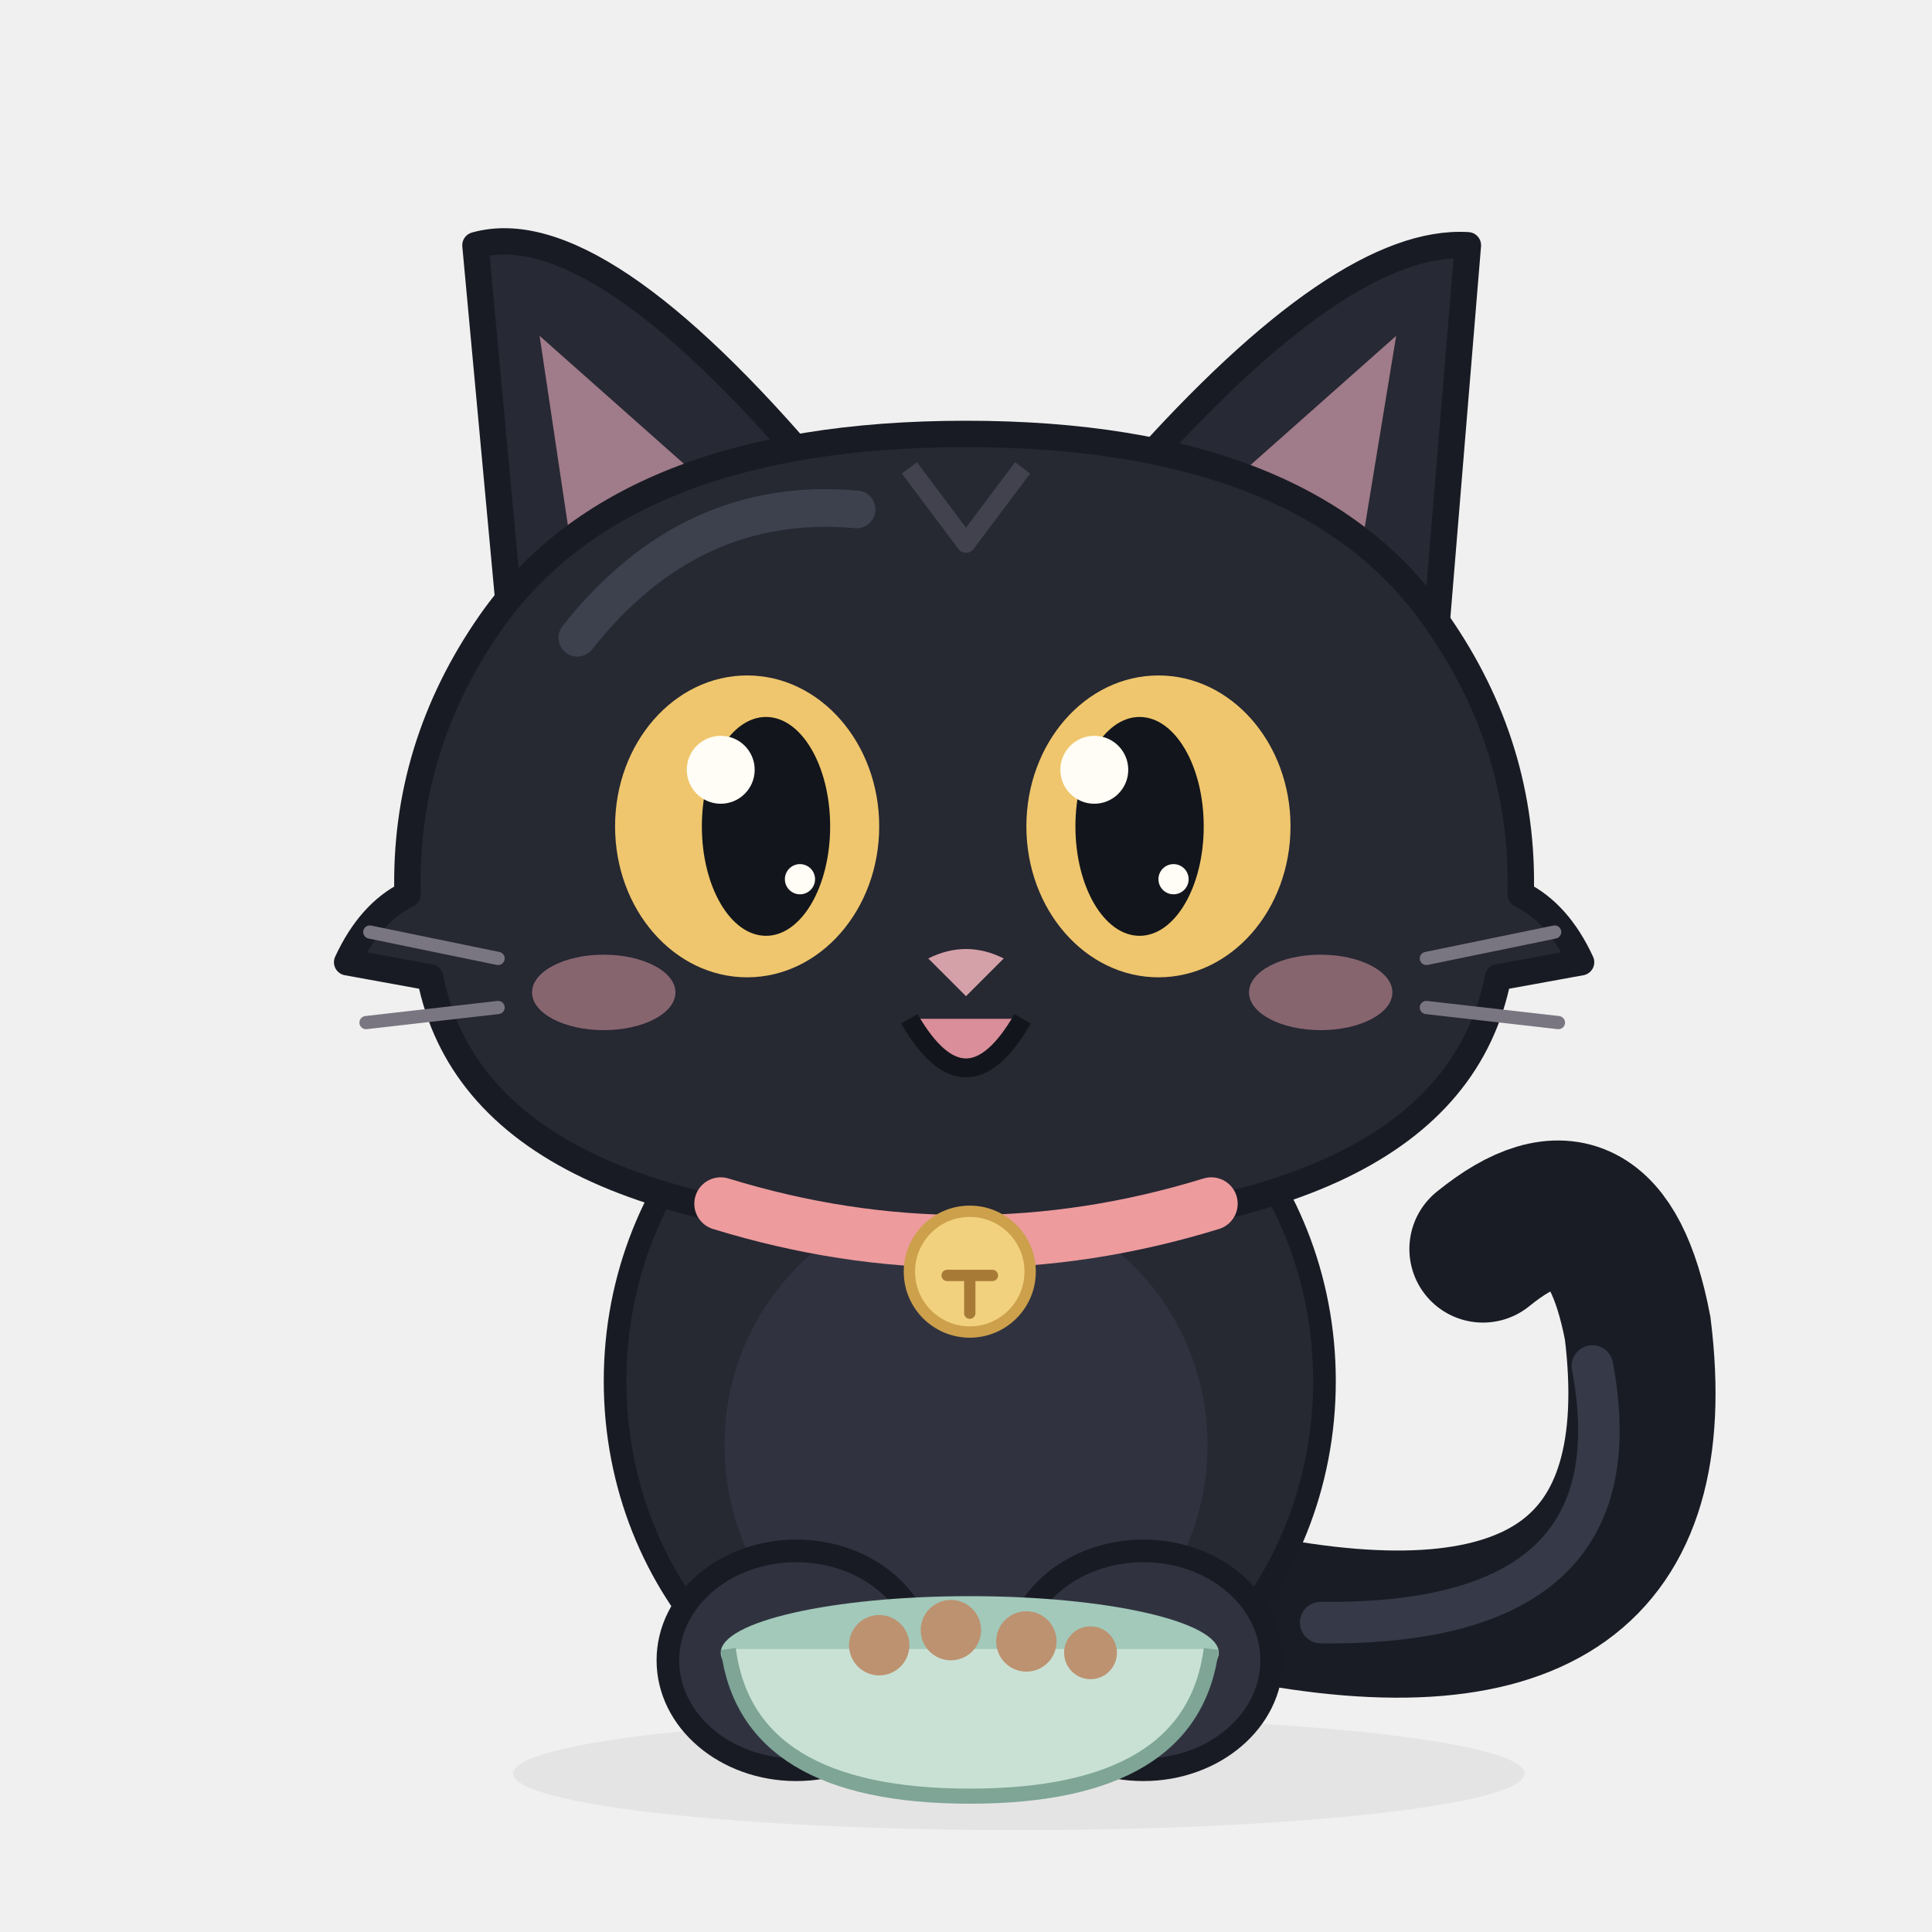
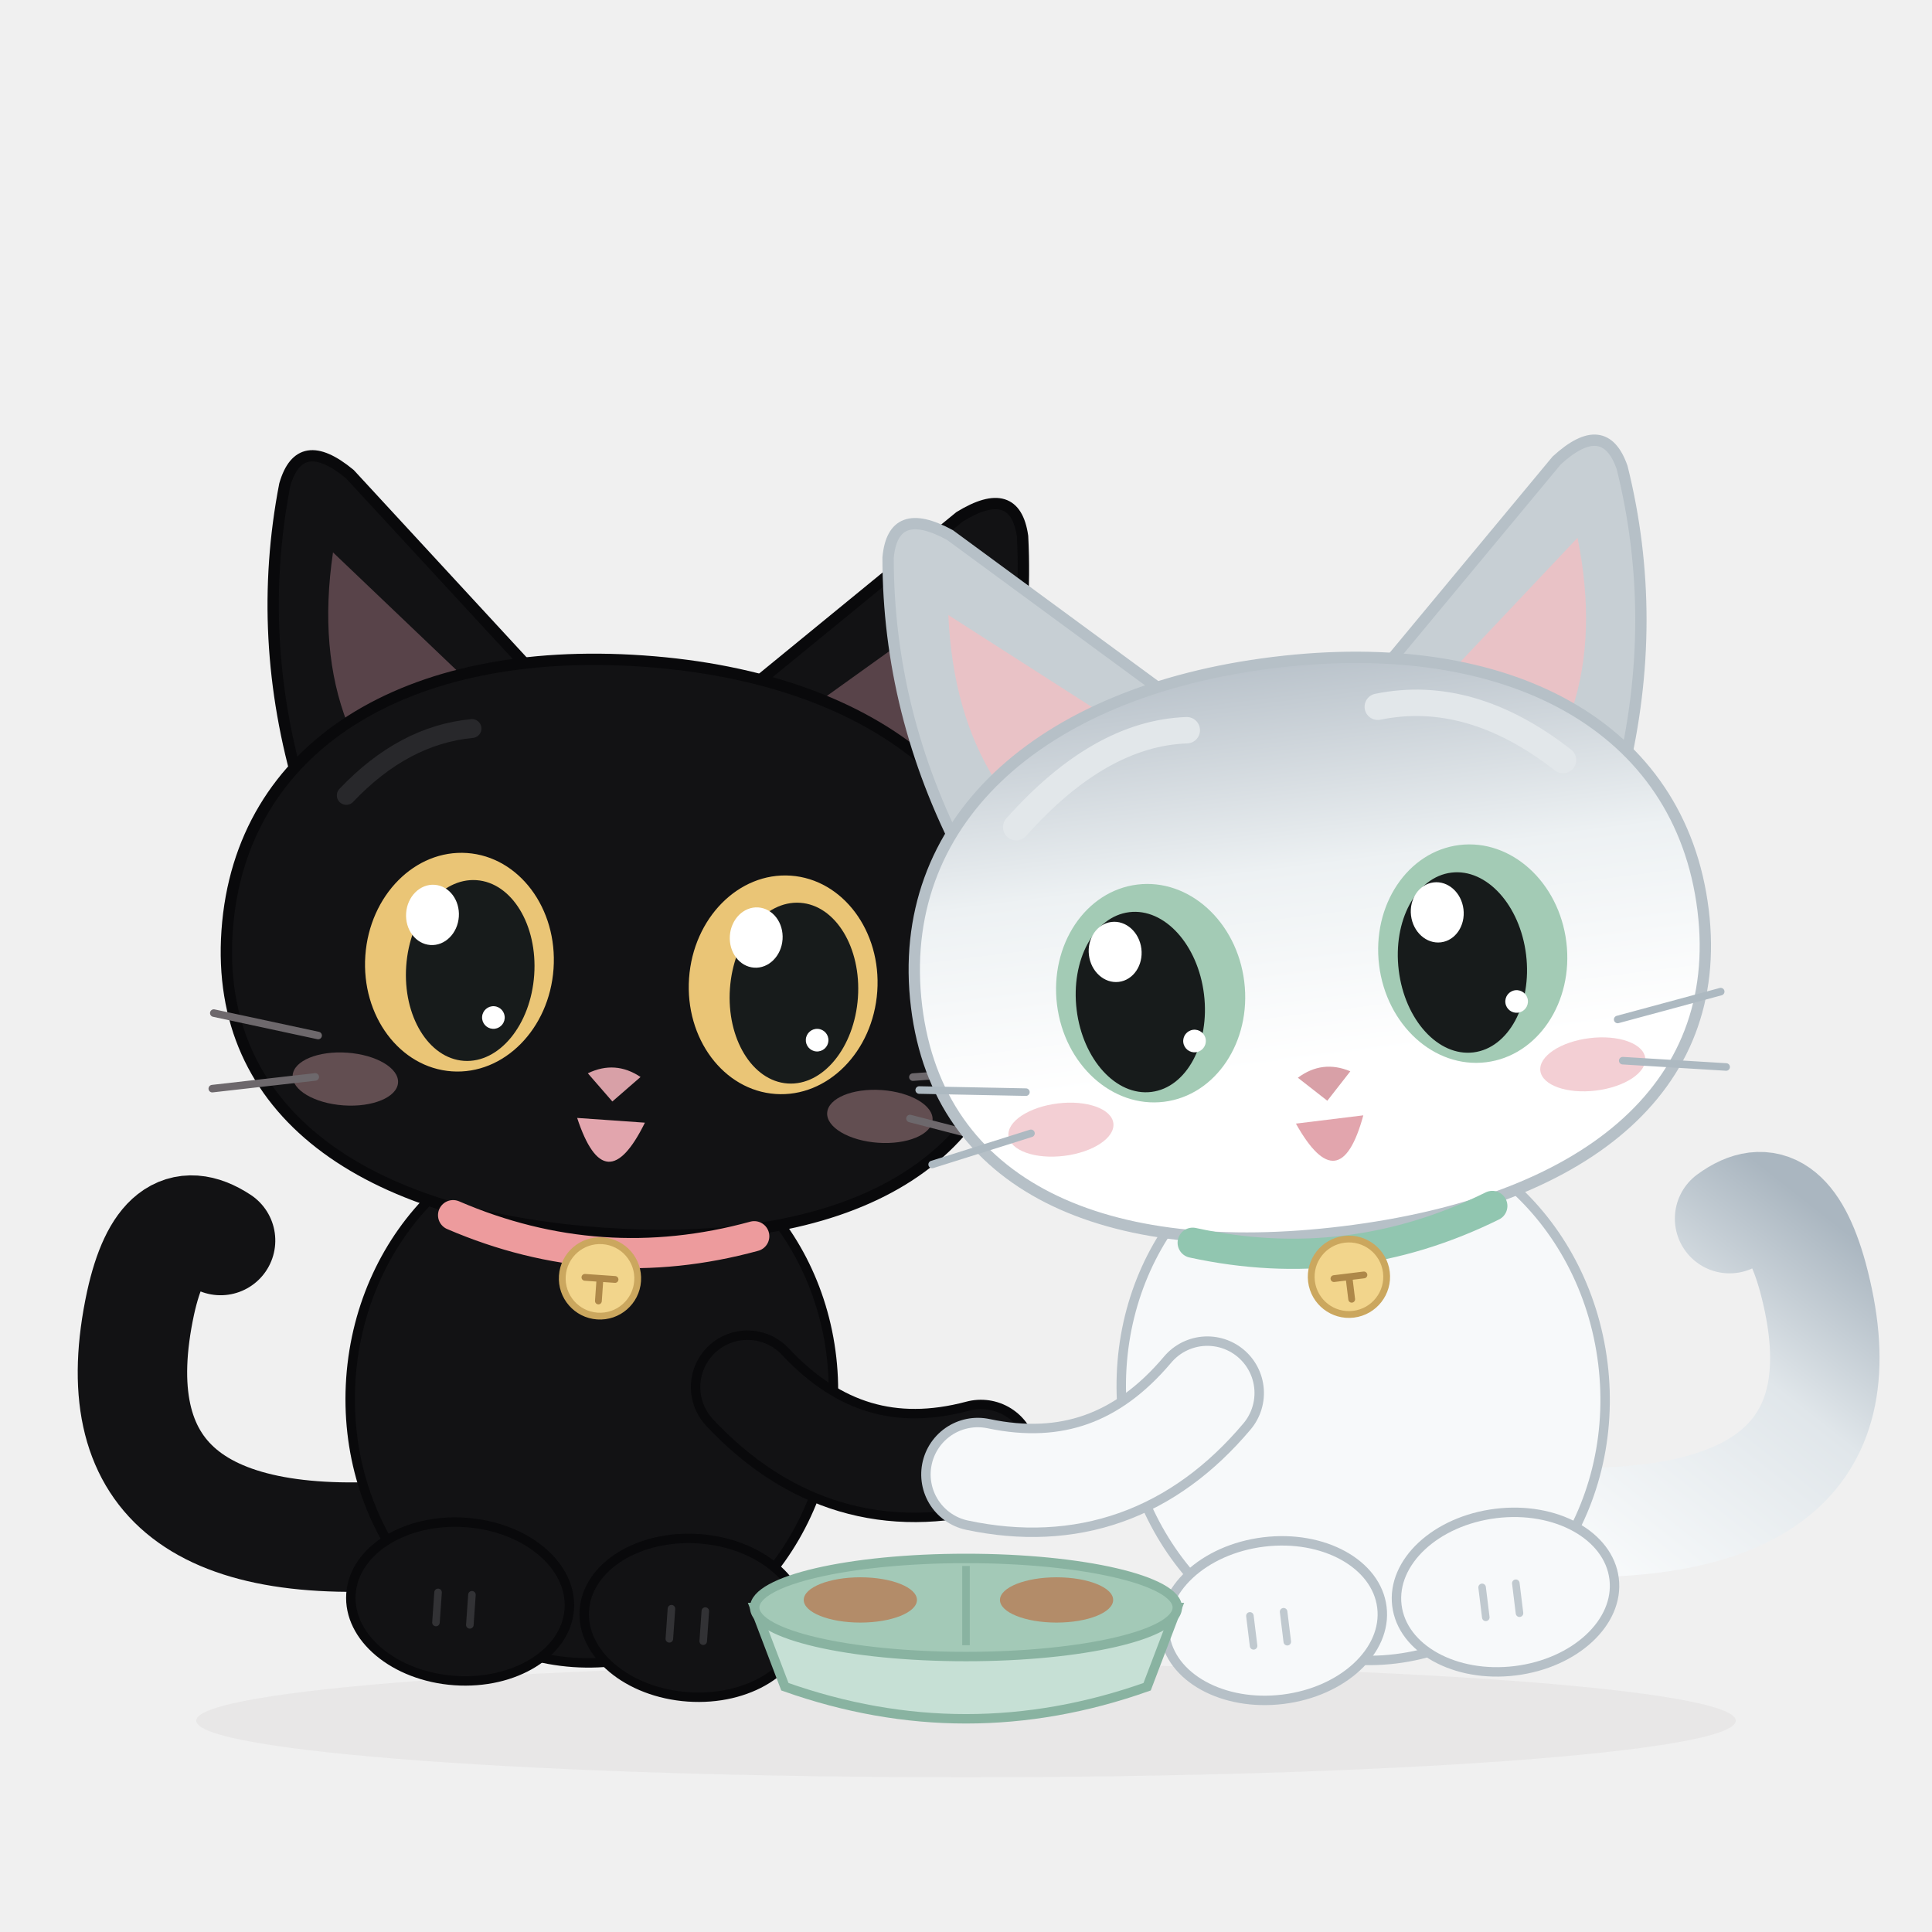
<svg xmlns="http://www.w3.org/2000/svg" width="512" height="512" viewBox="0 0 512 512">
-   <ellipse cx="270" cy="470" rx="134" ry="15" fill="#614e4712" />
-   <path d="M331 426q115 23 103-74-9-47-41-21" fill="none" stroke="#1a1c25" stroke-width="39" stroke-linecap="round" />
-   <path d="M350 430q85 1 72-68" fill="none" stroke="#363947" stroke-width="11" stroke-linecap="round" />
-   <ellipse cx="257" cy="366" rx="94" ry="100" fill="#262832" stroke="#191b24" stroke-width="6" />
-   <ellipse cx="256" cy="383" rx="64" ry="66" fill="#30333f" />
-   <ellipse cx="211" cy="440" rx="34" ry="29" fill="#30333f" stroke="#191b24" stroke-width="6" />
-   <ellipse cx="303" cy="440" rx="34" ry="29" fill="#30333f" stroke="#191b24" stroke-width="6" />
-   <path d="M206 437v13m12-13v13m78-13v13m12-13v13" stroke="#595563" stroke-width="3" stroke-linecap="round" />
-   <path d="M136 173 126 65q32-9 91 61M301 125q55-62 88-60l-9 109" fill="#272934" stroke="#191b24" stroke-width="7" stroke-linejoin="round" />
-   <path d="m143 89 10 67 43-20Z M370 89l-11 67-42-20Z" fill="#a07b89" />
-   <path d="M130 165q-23 33-22 72-10 5-16 18l22 4q13 66 142 68 128-2 141-68l22-4q-6-13-16-18 1-39-22-72-34-50-125-50t-126 50Z" fill="#262832" stroke="#191b24" stroke-width="7" stroke-linejoin="round" />
-   <path d="M153 169q30-38 74-34" fill="none" stroke="#3d404d" stroke-width="10" stroke-linecap="round" />
-   <path d="m241 124 15 20 15-20" fill="none" stroke="#41424e" stroke-width="5" stroke-linejoin="round" />
-   <ellipse cx="198" cy="219" rx="35" ry="40" fill="#efc66d" />
-   <ellipse cx="307" cy="219" rx="35" ry="40" fill="#efc66d" />
-   <ellipse cx="203" cy="219" rx="17" ry="29" fill="#12151b" />
-   <ellipse cx="302" cy="219" rx="17" ry="29" fill="#12151b" />
-   <circle cx="191" cy="204" r="9" fill="#fffdf5" />
-   <circle cx="290" cy="204" r="9" fill="#fffdf5" />
-   <circle cx="212" cy="233" r="4" fill="#fffdf5" />
-   <circle cx="311" cy="233" r="4" fill="#fffdf5" />
-   <ellipse cx="160" cy="263" rx="19" ry="10" fill="#d698a1" opacity=".55" />
-   <ellipse cx="350" cy="263" rx="19" ry="10" fill="#d698a1" opacity=".55" />
-   <path d="M246 254q10-5 20 0l-10 10Z" fill="#d5a1a9" />
-   <path d="M241 270q15 26 30 0" fill="#d98e9a" stroke="#12151b" stroke-width="5" stroke-linejoin="round" />
-   <path d="m132 254-34-7m34 20-35 4m281-17 34-7m-34 20 35 4" stroke="#797681" stroke-width="3.5" stroke-linecap="round" />
-   <path d="M191 319q65 20 130 0" fill="none" stroke="#ed9b9d" stroke-width="14" stroke-linecap="round" />
-   <circle cx="257" cy="337" r="16" fill="#f1d17e" stroke="#cda04c" stroke-width="3" />
-   <path d="M251 338h12m-6 0v10" stroke="#a77b36" stroke-width="3" stroke-linecap="round" />
-   <ellipse cx="257" cy="438" rx="66" ry="15" fill="#a2c9ba" />
-   <path d="M193 437q5 39 64 39t64-39" fill="#c9e1d5" stroke="#7ea596" stroke-width="4" />
-   <g fill="#bd9270">
-     <circle cx="233" cy="436" r="8" />
-     <circle cx="252" cy="432" r="8" />
-     <circle cx="272" cy="435" r="8" />
-     <circle cx="289" cy="438" r="7" />
+   <defs>
+     <linearGradient id="silver-fur" x1="0" y1="0" x2="0" y2="1">
+       <stop stop-color="#bac3cb" />
+       <stop offset=".36" stop-color="#edf1f3" />
+       <stop offset=".7" stop-color="#ffffff" />
+     </linearGradient>
+     <linearGradient id="silver-tail" x1="0" y1="1" x2="1" y2="0">
+       <stop stop-color="#f8fafb" />
+       <stop offset=".6" stop-color="#e0e6ea" />
+       <stop offset="1" stop-color="#aab6c0" />
+     </linearGradient>
+   </defs>
+   <ellipse cx="256" cy="456" rx="204" ry="15" fill="#67574f0e" />
+   <g transform="translate(165 253) rotate(4)">
+     <g>
+       <path d="M-44 157q-87 14-77-56 4-27 20-18" fill="none" stroke="#121214" stroke-width="29" stroke-linecap="round" />
+       <ellipse cx="0" cy="117" rx="64" ry="71" fill="#121214" stroke="#09090b" stroke-width="2.5" />
+       <ellipse cx="-31" cy="174" rx="29" ry="21" fill="#121214" stroke="#09090b" stroke-width="2.5" />
+       <ellipse cx="31" cy="174" rx="29" ry="21" fill="#121214" stroke="#09090b" stroke-width="2.5" />
+       <path d="M-37 172v8m9-8v8m53-8v8m9-8v8" stroke="#323235" stroke-width="2" stroke-linecap="round" />
+       <path d="M-88-37q-15-40-10-81 3-14 17-4l52 49M29-73l52-49q14-10 17 4 5 41-10 81" fill="#121214" stroke="#09090b" stroke-width="3" stroke-linejoin="round" />
+       <path d="M-84-101q-2 26 7 45l28-16ZM84-101q2 26-7 45L49-72Z" fill="#584349" />
+       <path d="M0-78c-63 0-105 30-105 79 0 48 41 73 105 73S105 49 105 1C105-48 63-78 0-78Z" fill="#121214" stroke="#09090b" stroke-width="3" />
+       <path d="M-76-37q14-17 32-20" fill="none" stroke="#28282b" stroke-width="5" stroke-linecap="round" />
+       <ellipse cx="-43" cy="5" rx="25" ry="29" fill="#eac576" />
+       <ellipse cx="-40" cy="7" rx="17" ry="24" fill="#171b1b" />
+       <ellipse cx="-51" cy="-7" rx="7" ry="8" fill="#ffffff" />
+       <circle cx="-33" cy="19" r="3" fill="#ffffff" />
+       <ellipse cx="43" cy="5" rx="25" ry="29" fill="#eac576" />
+       <ellipse cx="46" cy="7" rx="17" ry="24" fill="#171b1b" />
+       <ellipse cx="35" cy="-7" rx="7" ry="8" fill="#ffffff" />
+       <circle cx="53" cy="19" r="3" fill="#ffffff" />
+       <ellipse cx="-71" cy="38" rx="14" ry="7" fill="#edb6bd" opacity=".36" />
+       <ellipse cx="71" cy="38" rx="14" ry="7" fill="#edb6bd" opacity=".36" />
+       <path d="M-7 32q7-4 14 0l-7 7Z" fill="#d8a0a7" />
+       <path d="M-9 44q9 22 18 0Z" fill="#e2a5ad" />
+       <path d="m-79 27-28-4m28 15-27 5m185-16 28-4m-28 15 27 5" fill="none" stroke="#6d686c" stroke-width="2" stroke-linecap="round" />
+       <path d="M-40 72q40 14 80 0" fill="none" stroke="#ed9b9d" stroke-width="8" stroke-linecap="round" />
+       <circle cx="0" cy="86" r="10" fill="#f2d58c" stroke="#cba75e" stroke-width="1.8" />
+       <path d="M-4 86h8m-4 0v6" stroke="#ae8849" stroke-width="1.8" stroke-linecap="round" />
+       <path d="M41 112q28 26 63 14" fill="none" stroke="#09090b" stroke-width="30" stroke-linecap="round" />
+       <path d="M41 112q28 26 63 14" fill="none" stroke="#121214" stroke-width="25" stroke-linecap="round" />
+     </g>
  </g>
+   <g transform="translate(347 253) rotate(-7)">
+     <g>
+       <path d="M45 157q87 14 77-56-4-27-20-18" fill="none" stroke="url(#silver-tail)" stroke-width="29" stroke-linecap="round" />
+       <ellipse cx="0" cy="117" rx="64" ry="71" fill="#f7f9fa" stroke="#b6c0c7" stroke-width="2.5" />
+       <ellipse cx="-31" cy="174" rx="29" ry="21" fill="#f7f9fa" stroke="#b6c0c7" stroke-width="2.5" />
+       <ellipse cx="31" cy="174" rx="29" ry="21" fill="#f7f9fa" stroke="#b6c0c7" stroke-width="2.5" />
+       <path d="M-37 172v8m9-8v8m53-8v8m9-8v8" stroke="#c0c9cf" stroke-width="2" stroke-linecap="round" />
+       <path d="M-88-37q-15-40-10-81 3-14 17-4l52 49M29-73l52-49q14-10 17 4 5 41-10 81" fill="#c7cfd4" stroke="#b6c0c7" stroke-width="3" stroke-linejoin="round" />
+       <path d="M-84-101q-2 26 7 45l28-16ZM84-101q2 26-7 45L49-72Z" fill="#e9c2c6" />
+       <path d="M0-78c-63 0-105 30-105 79 0 48 41 73 105 73S105 49 105 1C105-48 63-78 0-78Z" fill="url(#silver-fur)" stroke="#b6c0c7" stroke-width="3" />
+       <path d="M-73-43q25-22 48-20M26-63q25-2 47 20" fill="none" stroke="#e2e7ea" stroke-width="7" stroke-linecap="round" />
+       <ellipse cx="-43" cy="5" rx="25" ry="29" fill="#a3cbb5" />
+       <ellipse cx="-46" cy="7" rx="17" ry="24" fill="#171b1b" />
+       <ellipse cx="-51" cy="-7" rx="7" ry="8" fill="#ffffff" />
+       <circle cx="-33" cy="19" r="3" fill="#ffffff" />
+       <ellipse cx="43" cy="5" rx="25" ry="29" fill="#a3cbb5" />
+       <ellipse cx="40" cy="7" rx="17" ry="24" fill="#171b1b" />
+       <ellipse cx="35" cy="-7" rx="7" ry="8" fill="#ffffff" />
+       <circle cx="53" cy="19" r="3" fill="#ffffff" />
+       <ellipse cx="-71" cy="38" rx="14" ry="7" fill="#edb6bd" opacity=".65" />
+       <ellipse cx="71" cy="38" rx="14" ry="7" fill="#edb6bd" opacity=".65" />
+       <path d="M-7 32q7-4 14 0l-7 7Z" fill="#d8a0a7" />
+       <path d="M-9 44q9 22 18 0Z" fill="#e2a5ad" />
+       <path d="m-79 27-28-4m28 15-27 5m185-16 28-4m-28 15 27 5" fill="none" stroke="#adb9c1" stroke-width="2" stroke-linecap="round" />
+       <path d="M-40 72q40 14 80 0" fill="none" stroke="#91c6b0" stroke-width="8" stroke-linecap="round" />
+       <circle cx="0" cy="86" r="10" fill="#f2d58c" stroke="#cba75e" stroke-width="1.8" />
+       <path d="M-4 86h8m-4 0v6" stroke="#ae8849" stroke-width="1.8" stroke-linecap="round" />
+       <path d="M-41 112q-28 26 -63 14" fill="none" stroke="#b6c0c7" stroke-width="30" stroke-linecap="round" />
+       <path d="M-41 112q-28 26 -63 14" fill="none" stroke="#f7f9fa" stroke-width="25" stroke-linecap="round" />
+     </g>
+   </g>
+   <path d="M200 426h112l-8 21q-48 17-96 0Z" fill="#c6e0d5" stroke="#89b3a1" stroke-width="2.5" />
+   <ellipse cx="256" cy="426" rx="56" ry="13" fill="#a3c9b7" stroke="#89b3a1" stroke-width="2.5" />
+   <g fill="#b38c69">
+     <ellipse cx="228" cy="424" rx="15" ry="6" />
+     <ellipse cx="280" cy="424" rx="15" ry="6" />
+   </g>
+   <path d="M256 415v21" stroke="#89b3a1" stroke-width="2" />
</svg>
